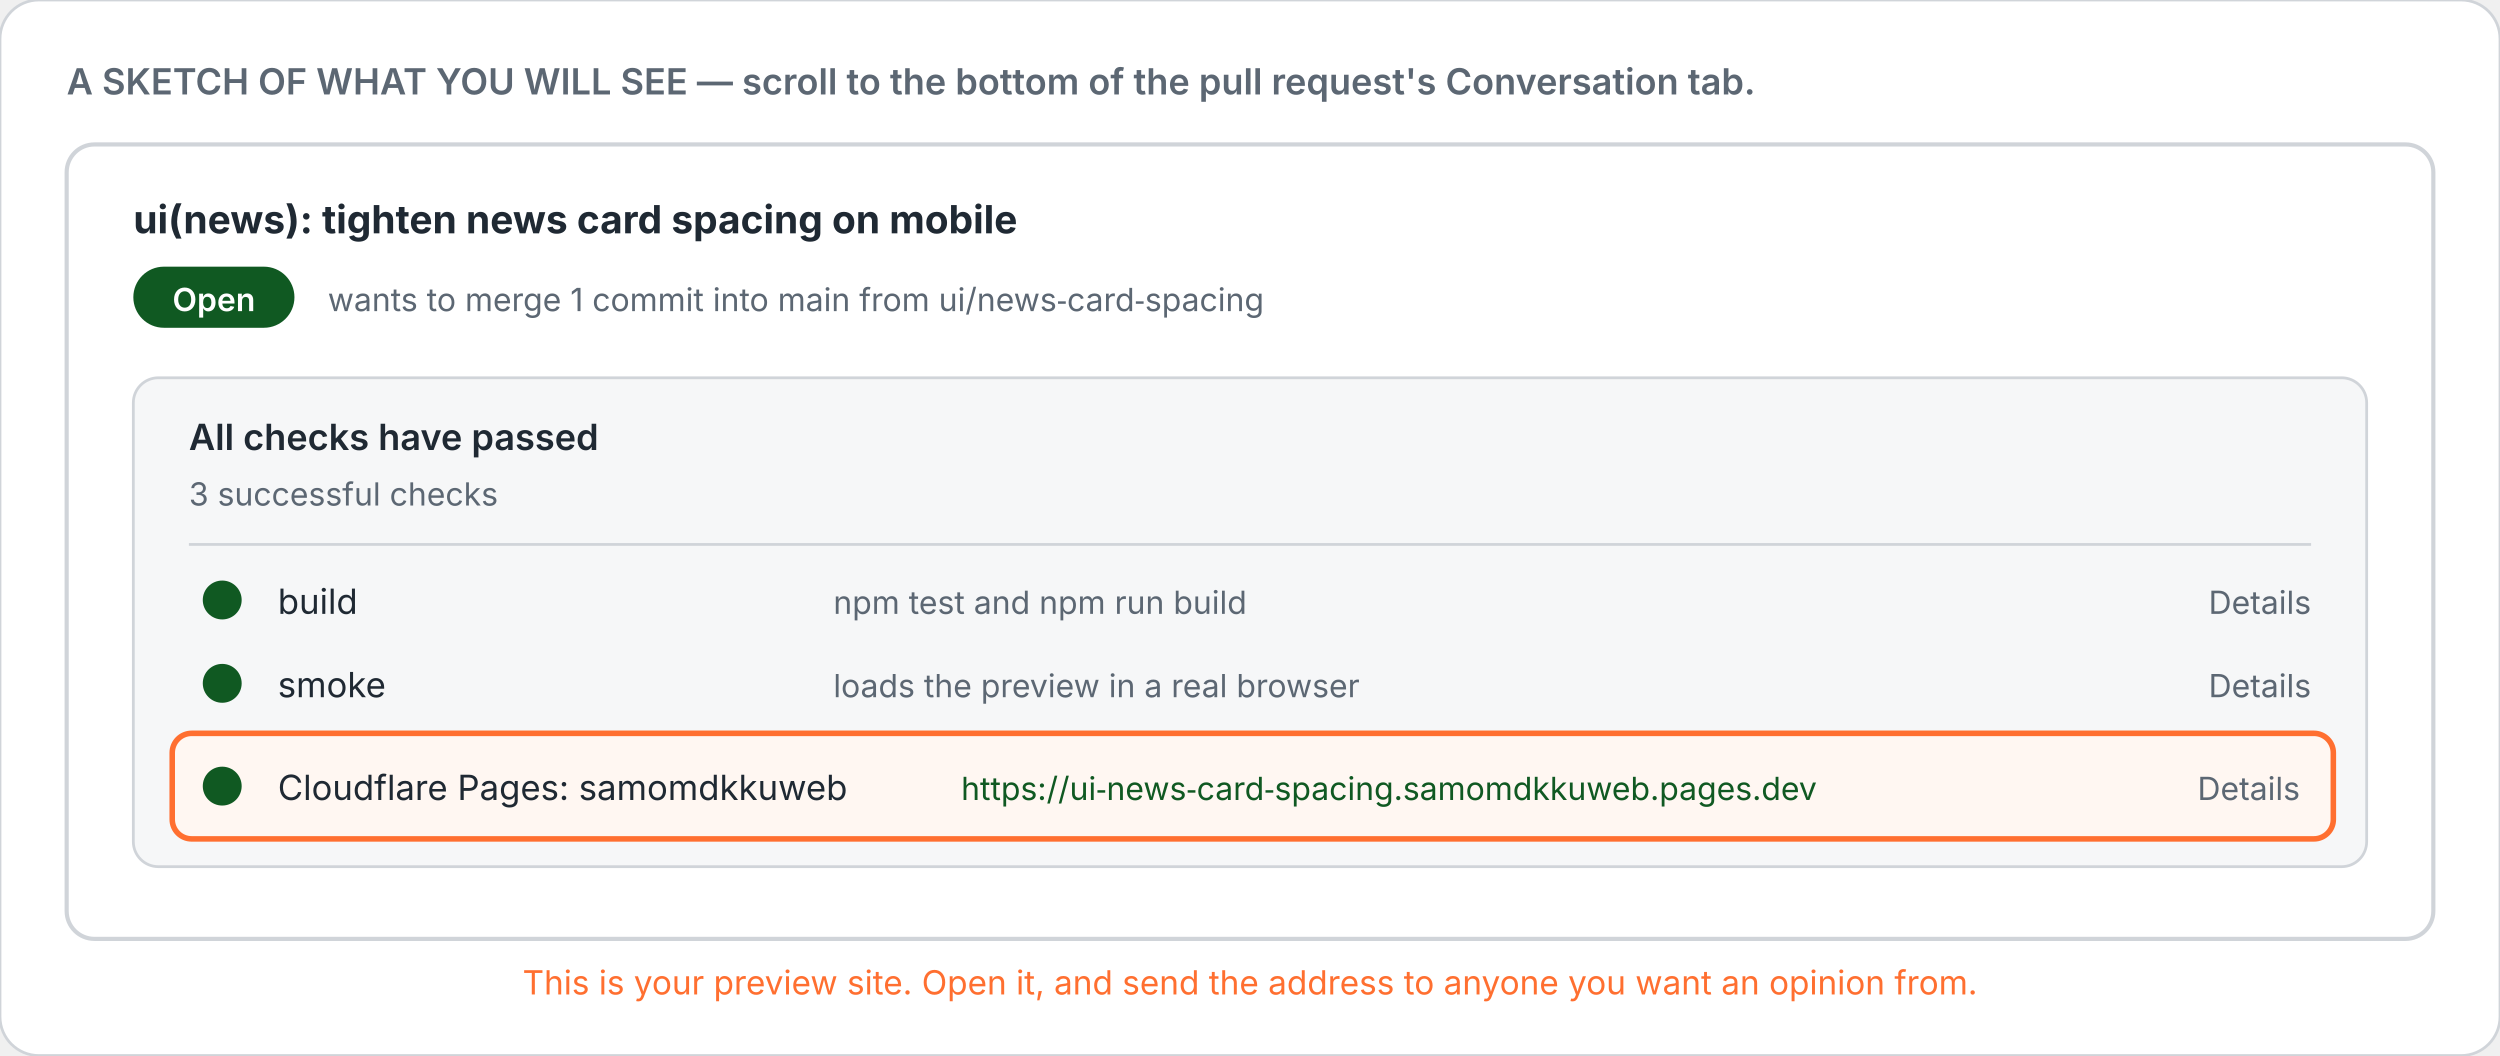
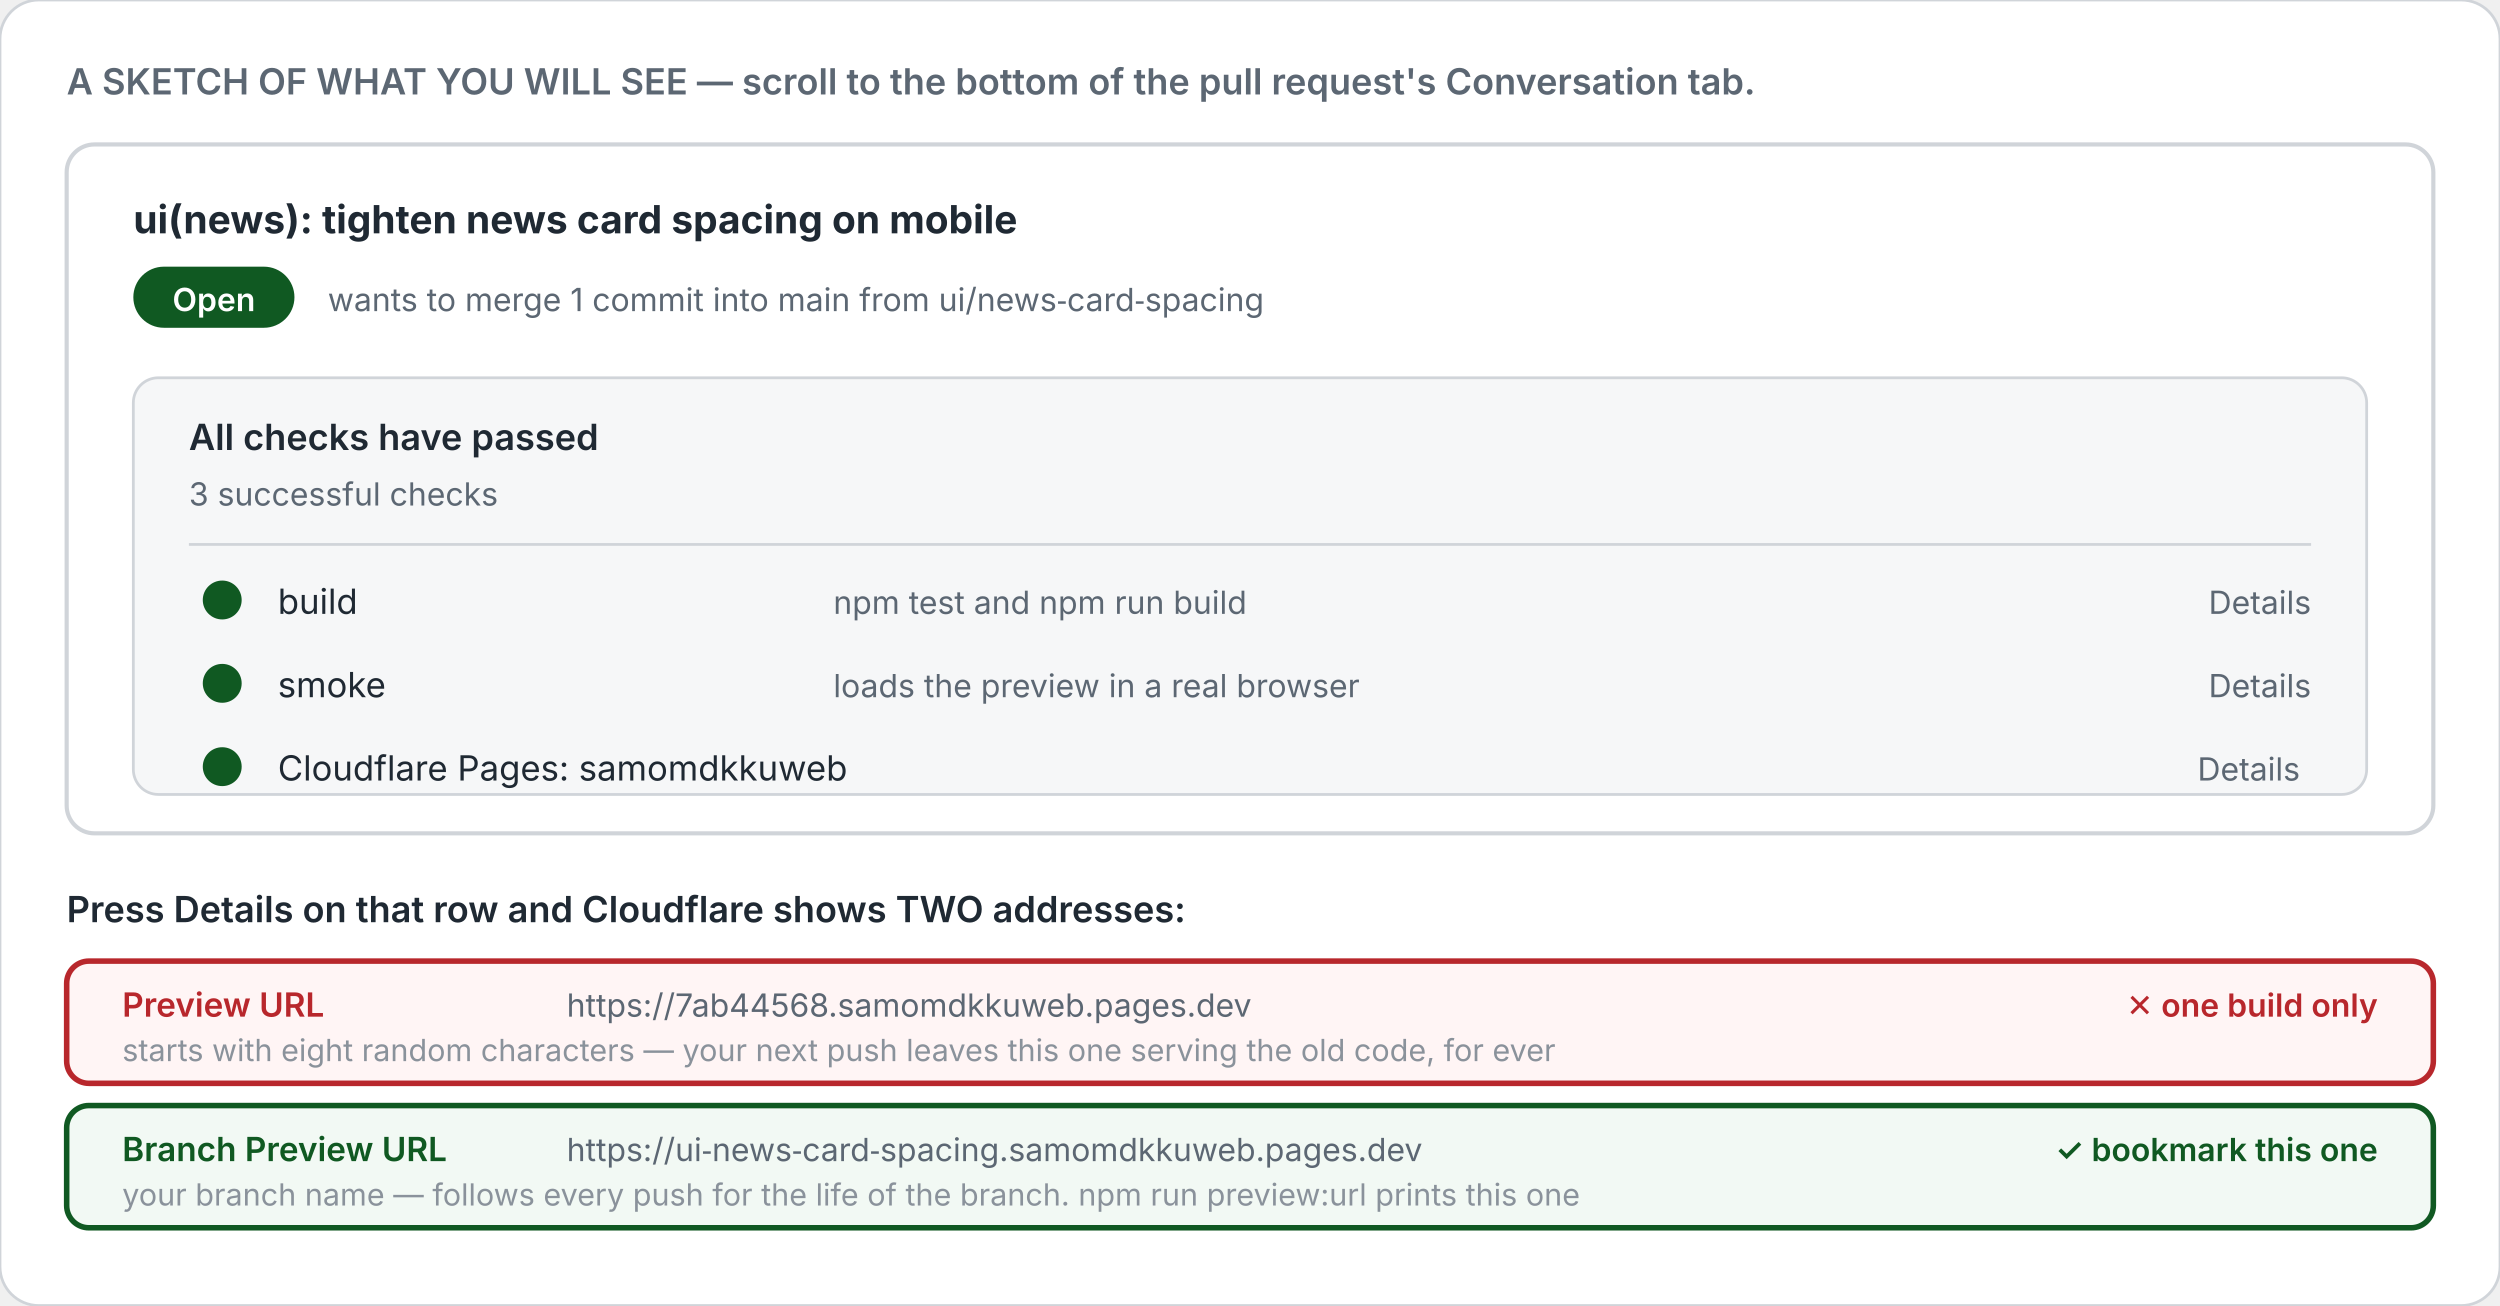
- <svg xmlns="http://www.w3.org/2000/svg" viewBox="0 0 900 380" width="900" height="380" font-family="system-ui, -apple-system, 'Noto Sans Thai', 'Segoe UI', sans-serif">
-   <rect x="0" y="0" width="900" height="380" rx="14" fill="#ffffff" stroke="#d0d4d9" />
+ <svg xmlns="http://www.w3.org/2000/svg" viewBox="0 0 900 470" width="900" height="470" font-family="system-ui, -apple-system, 'Noto Sans Thai', 'Segoe UI', sans-serif">
+   <rect x="0" y="0" width="900" height="470" rx="14" fill="#ffffff" stroke="#d0d4d9" />
  <text x="24" y="34" font-size="13" font-weight="600" fill="#5c6773">A SKETCH OF WHAT YOU WILL SEE — scroll to the bottom of the pull request's Conversation tab.</text>
-   <rect x="24" y="52" width="852" height="286" rx="10" fill="#ffffff" stroke="#d0d4d9" stroke-width="1.5" />
+   <rect x="24" y="52" width="852" height="248" rx="10" fill="#ffffff" stroke="#d0d4d9" stroke-width="1.5" />
  <text x="48" y="84" font-size="14" font-weight="700" fill="#1f2933">ui(news): tighten news card spacing on mobile</text>
  <rect x="48" y="96" width="58" height="22" rx="11" fill="#105922" />
  <text x="77" y="112" text-anchor="middle" font-size="11.5" font-weight="600" fill="#ffffff">Open</text>
  <text x="118" y="112" font-size="11.5" fill="#5c6773">wants to merge 1 commit into main from ui/news-card-spacing</text>
-   <rect x="48" y="136" width="804" height="176" rx="9" fill="#f6f7f8" stroke="#d0d4d9" />
+   <rect x="48" y="136" width="804" height="150" rx="9" fill="#f6f7f8" stroke="#d0d4d9" />
  <text x="68" y="162" font-size="13" font-weight="600" fill="#1f2933">All checks have passed</text>
  <text x="68" y="182" font-size="11.5" fill="#5c6773">3 successful checks</text>
  <line x1="68" y1="196" x2="832" y2="196" stroke="#d0d4d9" />
  <circle cx="80" cy="216" r="7" fill="#105922" />
  <text x="100" y="221" font-size="12.5" fill="#1f2933">build</text>
  <text x="300" y="221" font-size="11.5" fill="#5c6773">npm test and npm run build</text>
  <text x="832" y="221" text-anchor="end" font-size="11.5" fill="#5c6773">Details</text>
  <circle cx="80" cy="246" r="7" fill="#105922" />
  <text x="100" y="251" font-size="12.5" fill="#1f2933">smoke</text>
  <text x="300" y="251" font-size="11.5" fill="#5c6773">loads the preview in a real browser</text>
  <text x="832" y="251" text-anchor="end" font-size="11.5" fill="#5c6773">Details</text>
-   <rect x="62" y="264" width="778" height="38" rx="7" fill="#fff7f2" stroke="#FF6F30" stroke-width="2" />
-   <circle cx="80" cy="283" r="7" fill="#105922" />
-   <text x="100" y="288" font-size="12.5" fill="#1f2933">Cloudflare Pages: samomdkkuweb</text>
-   <text x="346" y="288" font-size="11.5" fill="#105922">https://ui-news-card-spacing.samomdkkuweb.pages.dev</text>
-   <text x="828" y="288" text-anchor="end" font-size="11.5" fill="#5c6773">Details</text>
-   <text x="450" y="358" text-anchor="middle" font-size="12" fill="#FF6F30">This is your preview site. Open it, and send the address to anyone you want an opinion from.</text>
+   <circle cx="80" cy="276" r="7" fill="#105922" />
+   <text x="100" y="281" font-size="12.5" fill="#1f2933">Cloudflare Pages: samomdkkuweb</text>
+   <text x="828" y="281" text-anchor="end" font-size="11.5" fill="#5c6773">Details</text>
+   <text x="24" y="332" font-size="13" font-weight="600" fill="#1f2933">Press Details on that row and Cloudflare shows TWO addresses:</text>
+   <rect x="24" y="346" width="852" height="44" rx="8" fill="#fff5f5" stroke="#b8272c" stroke-width="2" />
+   <text x="44" y="366" font-size="12" font-weight="600" fill="#b8272c">Preview URL</text>
+   <text x="204" y="366" font-size="11.5" fill="#5c6773">https://7ab44568.samomdkkuweb.pages.dev</text>
+   <text x="856" y="366" text-anchor="end" font-size="11.5" font-weight="600" fill="#b8272c">✕ one build only</text>
+   <text x="44" y="382" font-size="11" fill="#8a929b">starts with eight random characters — your next push leaves this one serving the old code, for ever</text>
+   <rect x="24" y="398" width="852" height="44" rx="8" fill="#f2f9f4" stroke="#105922" stroke-width="2" />
+   <text x="44" y="418" font-size="12" font-weight="600" fill="#105922">Branch Preview URL</text>
+   <text x="204" y="418" font-size="11.5" fill="#5c6773">https://ui-news-card-spacing.samomdkkuweb.pages.dev</text>
+   <text x="856" y="418" text-anchor="end" font-size="11.5" font-weight="600" fill="#105922">✓ bookmark this one</text>
+   <text x="44" y="434" font-size="11" fill="#8a929b">your branch name — follows every push for the life of the branch. npm run preview:url prints this one</text>
</svg>
